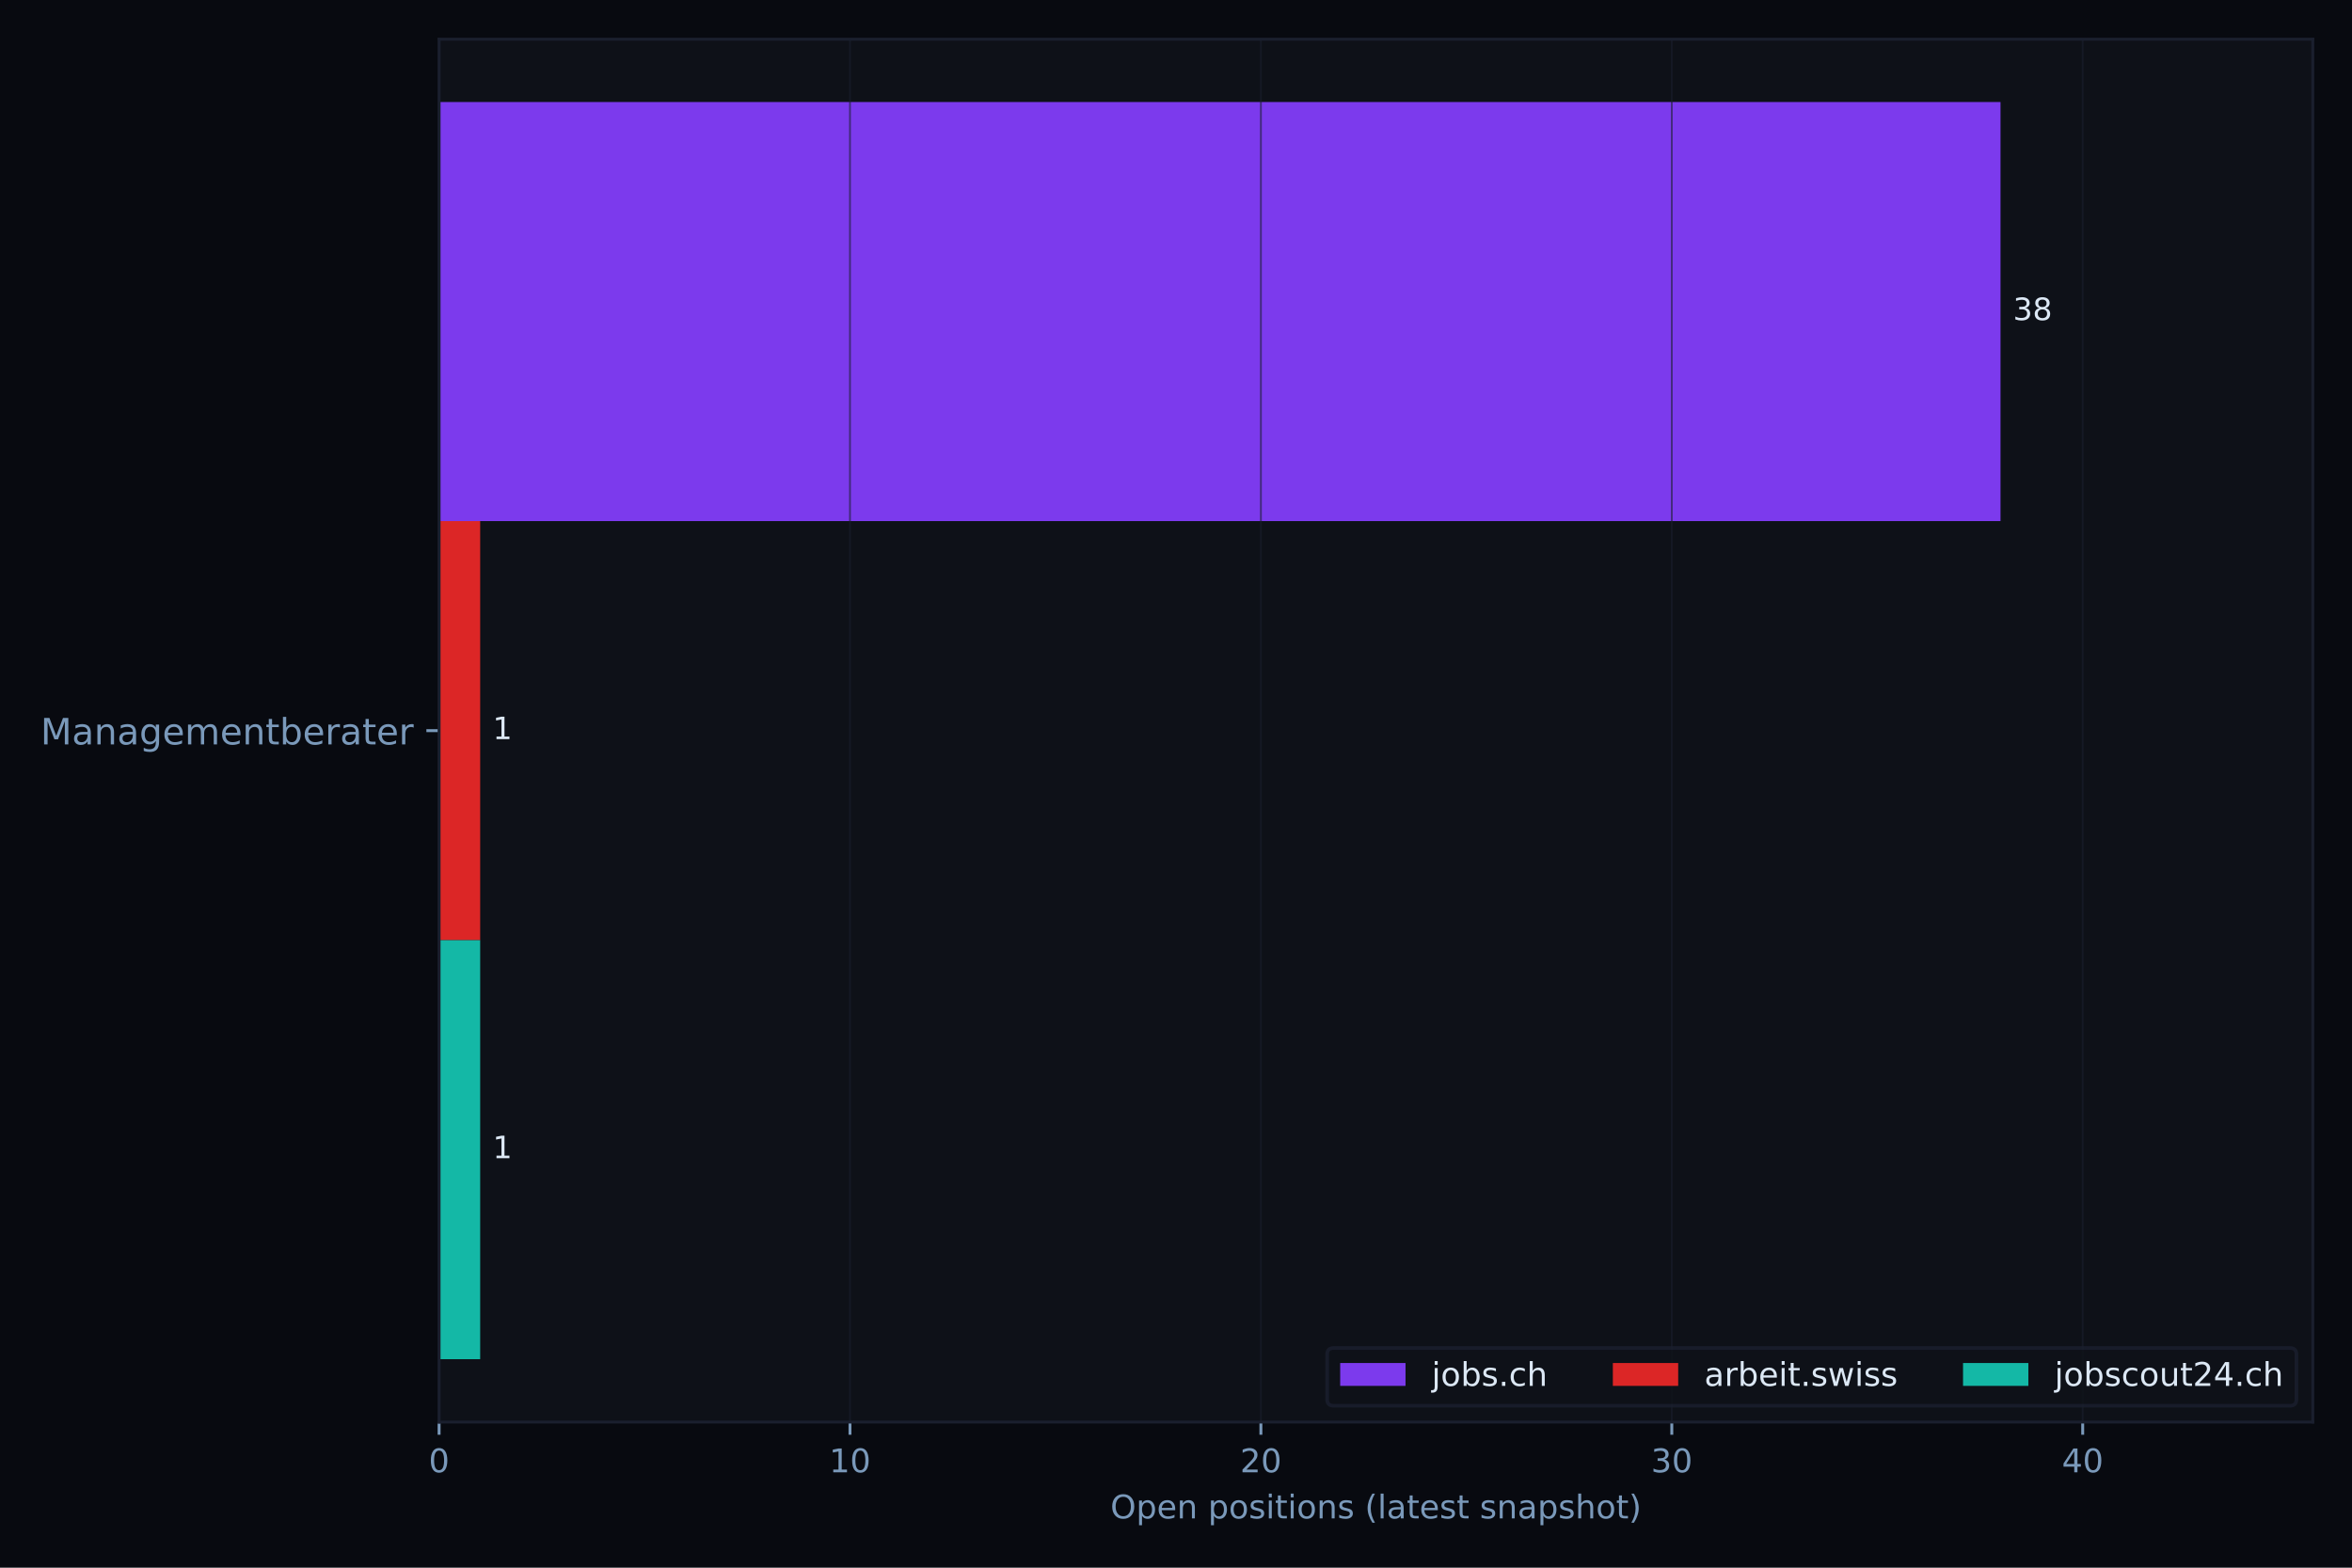
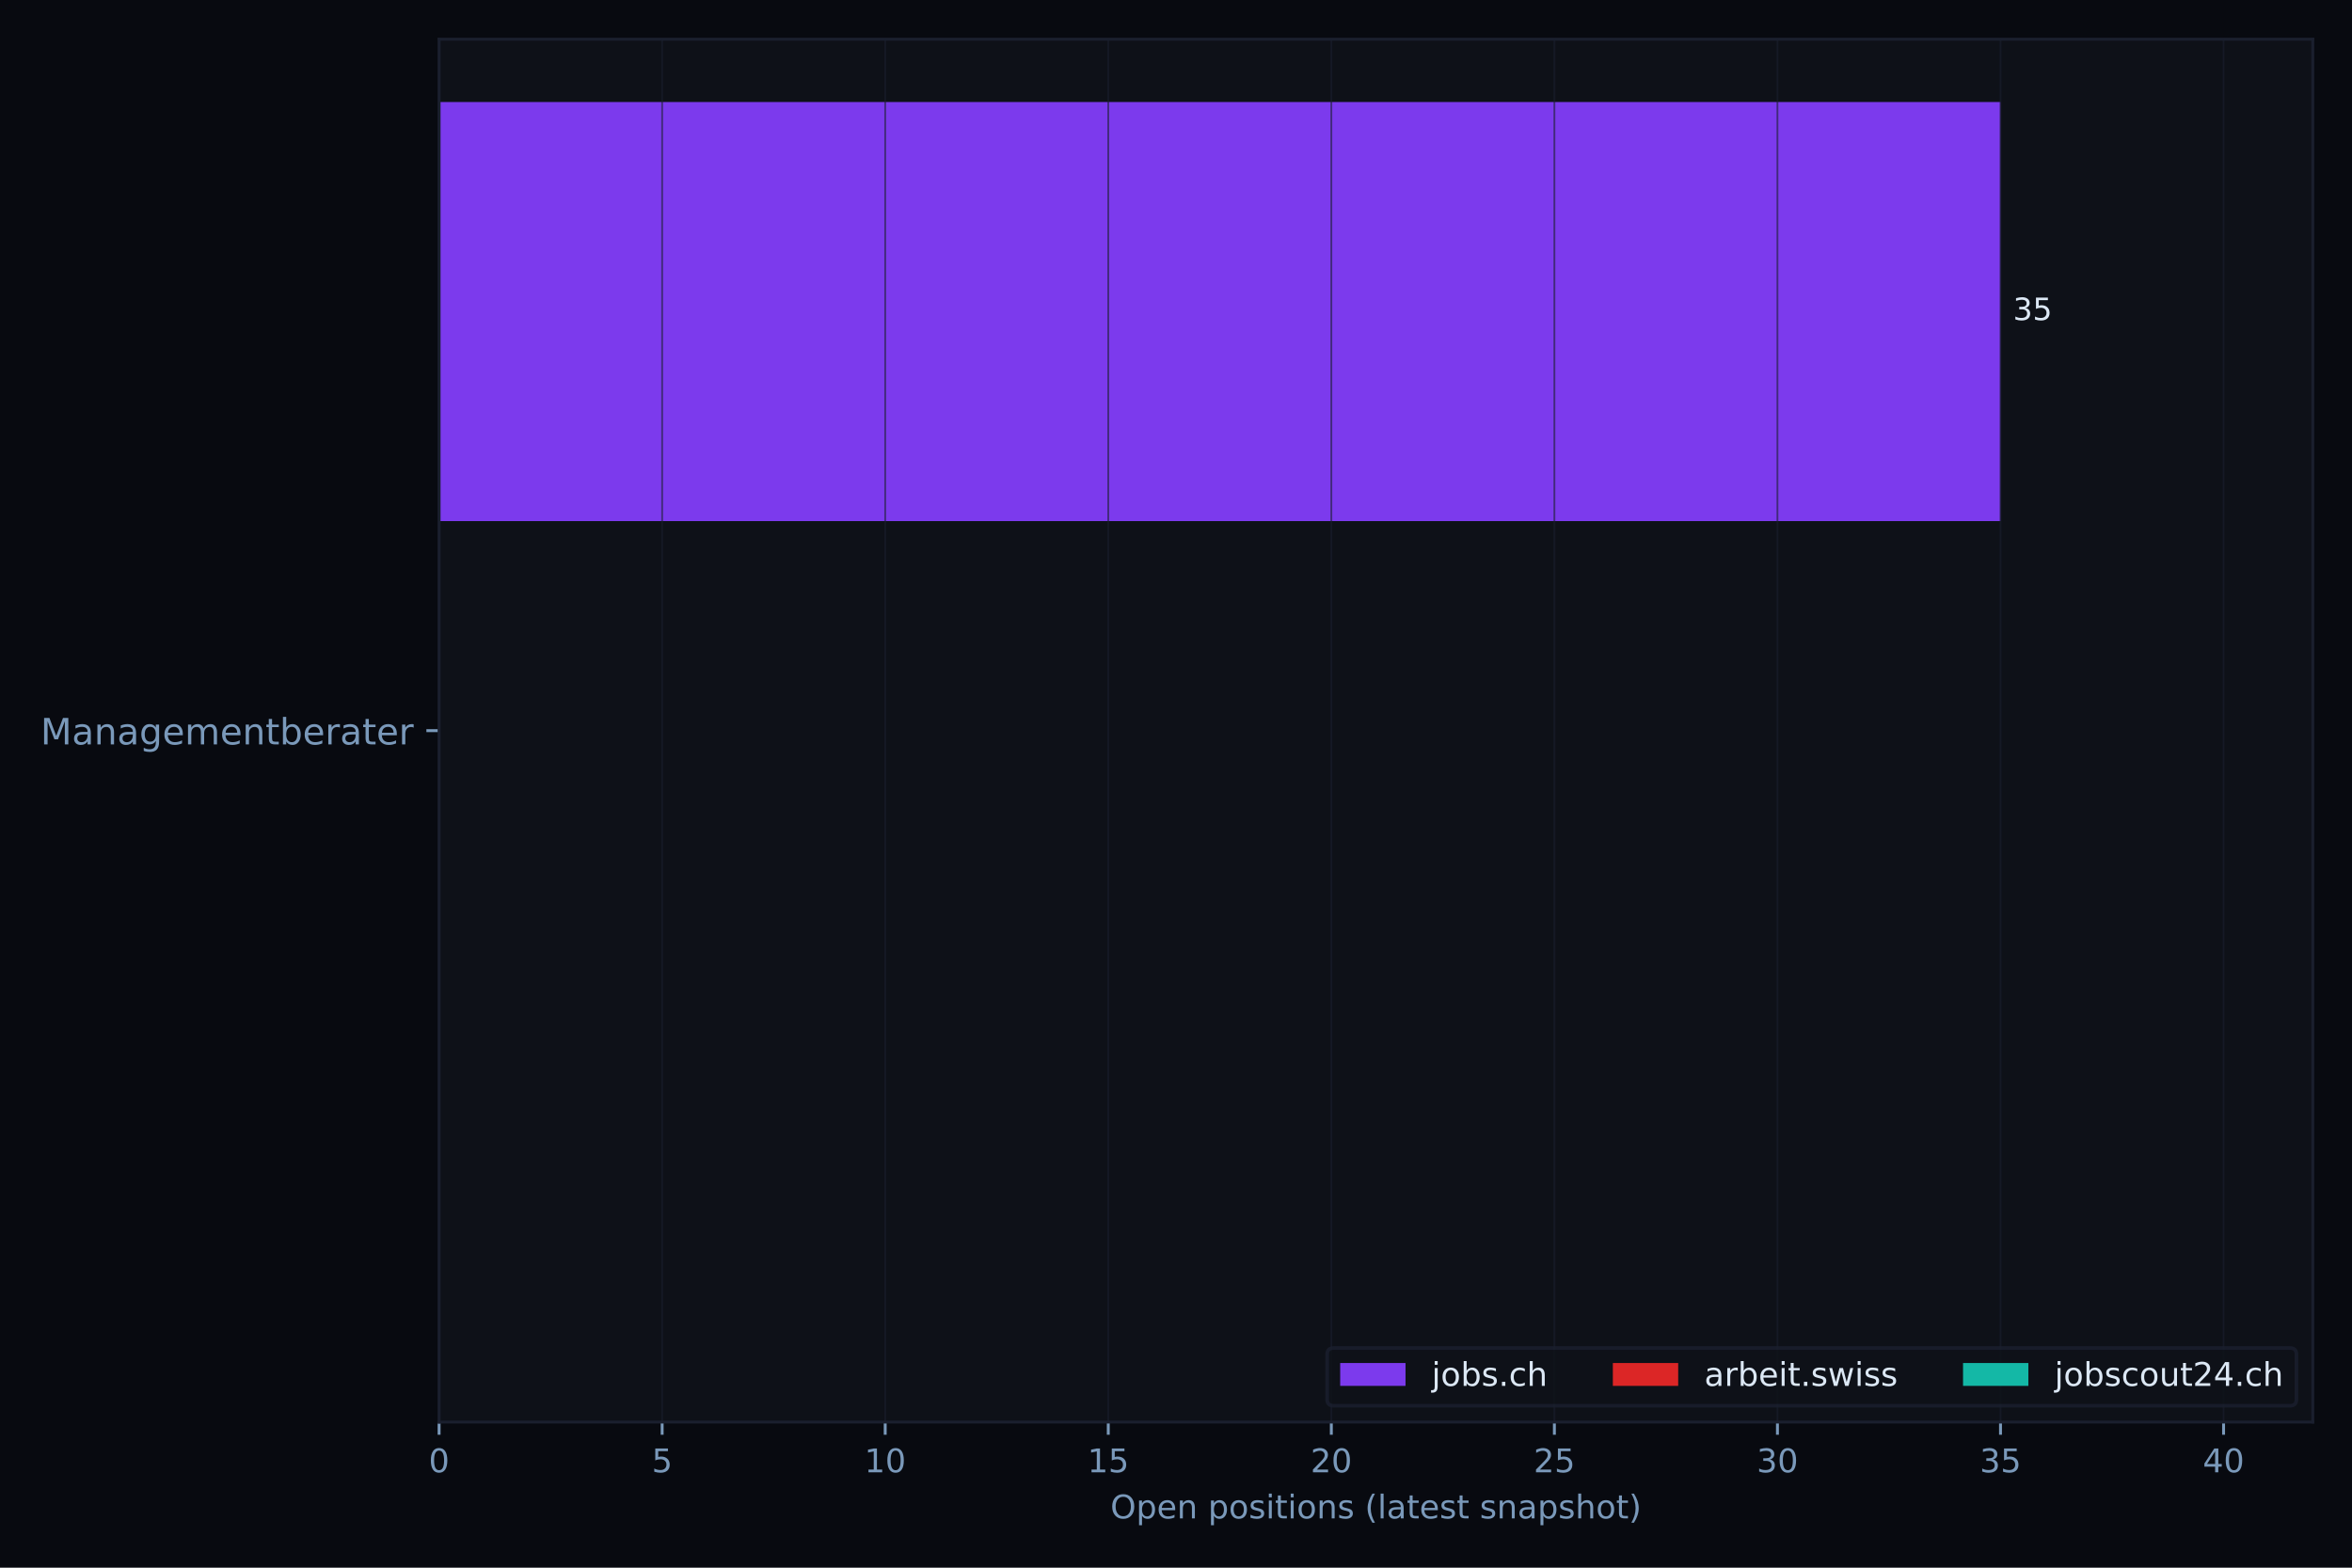
<svg xmlns="http://www.w3.org/2000/svg" xmlns:xlink="http://www.w3.org/1999/xlink" width="648pt" height="432pt" viewBox="0 0 648 432" version="1.1">
  <defs>
    <style type="text/css">*{stroke-linejoin: round; stroke-linecap: butt}</style>
  </defs>
  <g id="figure_1">
    <g id="patch_1">
      <path d="M 0 432  L 648 432  L 648 0  L 0 0  z " style="fill: #080a10" />
    </g>
    <g id="axes_1">
      <g id="patch_2">
        <path d="M 120.973 391.873  L 637.2 391.873  L 637.2 10.8  L 120.973 10.8  z " style="fill: #0e1118" />
      </g>
      <g id="patch_3">
        <path d="M 120.973 28.121  L 551.162 28.121  L 551.162 143.598  L 120.973 143.598  z " clip-path="url(#pd82a28cc03)" style="fill: #7c3aed" />
      </g>
      <g id="patch_4">
-         <path d="M 120.973 143.598  L 132.294 143.598  L 132.294 259.075  L 120.973 259.075  z " clip-path="url(#pd82a28cc03)" style="fill: #dc2626" />
+         <path d="M 120.973 143.598  L 120.973 143.598  L 120.973 259.075  L 120.973 259.075  z " clip-path="url(#pd82a28cc03)" style="fill: #dc2626" />
      </g>
      <g id="patch_5">
-         <path d="M 120.973 259.075  L 132.294 259.075  L 132.294 374.551  L 120.973 374.551  z " clip-path="url(#pd82a28cc03)" style="fill: #14b8a6" />
+         <path d="M 120.973 259.075  L 120.973 259.075  L 120.973 374.551  L 120.973 374.551  z " clip-path="url(#pd82a28cc03)" style="fill: #14b8a6" />
      </g>
      <g id="matplotlib.axis_1">
        <g id="xtick_1">
          <g id="line2d_1">
            <path d="M 120.973 391.873  L 120.973 10.8  " clip-path="url(#pd82a28cc03)" style="fill: none; stroke: #1a1f2e; stroke-opacity: 0.6; stroke-width: 0.5; stroke-linecap: square" />
          </g>
          <g id="line2d_2">
            <defs>
              <path id="mff3be124f5" d="M 0 0  L 0 3.5  " style="stroke: #7a99ba; stroke-width: 0.8" />
            </defs>
            <g>
              <use xlink:href="#mff3be124f5" x="120.973" y="391.873" style="fill: #7a99ba; stroke: #7a99ba; stroke-width: 0.8" />
            </g>
          </g>
          <g id="text_1">
            <g style="fill: #7a99ba" transform="translate(118.1096 405.7113) scale(0.09 -0.09)">
              <defs>
                <path id="DejaVuSans-30" d="M 2034 4250  Q 1547 4250 1301 3770  Q 1056 3291 1056 2328  Q 1056 1369 1301 889  Q 1547 409 2034 409  Q 2525 409 2770 889  Q 3016 1369 3016 2328  Q 3016 3291 2770 3770  Q 2525 4250 2034 4250  z M 2034 4750  Q 2819 4750 3233 4129  Q 3647 3509 3647 2328  Q 3647 1150 3233 529  Q 2819 -91 2034 -91  Q 1250 -91 836 529  Q 422 1150 422 2328  Q 422 3509 836 4129  Q 1250 4750 2034 4750  z " transform="scale(0.015625)" />
              </defs>
              <use xlink:href="#DejaVuSans-30" />
            </g>
          </g>
        </g>
        <g id="xtick_2">
          <g id="line2d_3">
-             <path d="M 234.18 391.873  L 234.18 10.8  " clip-path="url(#pd82a28cc03)" style="fill: none; stroke: #1a1f2e; stroke-opacity: 0.6; stroke-width: 0.5; stroke-linecap: square" />
+             <path d="M 182.428 391.873  L 182.428 10.8  " clip-path="url(#pd82a28cc03)" style="fill: none; stroke: #1a1f2e; stroke-opacity: 0.6; stroke-width: 0.5; stroke-linecap: square" />
          </g>
          <g id="line2d_4">
            <g>
-               <use xlink:href="#mff3be124f5" x="234.18" y="391.873" style="fill: #7a99ba; stroke: #7a99ba; stroke-width: 0.8" />
+               <use xlink:href="#mff3be124f5" x="182.428" y="391.873" style="fill: #7a99ba; stroke: #7a99ba; stroke-width: 0.8" />
            </g>
          </g>
          <g id="text_2">
-             <g style="fill: #7a99ba" transform="translate(228.4542 405.7113) scale(0.09 -0.09)">
+             <g style="fill: #7a99ba" transform="translate(179.5652 405.7113) scale(0.09 -0.09)">
+               <defs>
+                 <path id="DejaVuSans-35" d="M 691 4666  L 3169 4666  L 3169 4134  L 1269 4134  L 1269 2991  Q 1406 3038 1543 3061  Q 1681 3084 1819 3084  Q 2600 3084 3056 2656  Q 3513 2228 3513 1497  Q 3513 744 3044 326  Q 2575 -91 1722 -91  Q 1428 -91 1123 -41  Q 819 9 494 109  L 494 744  Q 775 591 1075 516  Q 1375 441 1709 441  Q 2250 441 2565 725  Q 2881 1009 2881 1497  Q 2881 1984 2565 2268  Q 2250 2553 1709 2553  Q 1456 2553 1204 2497  Q 953 2441 691 2322  L 691 4666  z " transform="scale(0.015625)" />
+               </defs>
+               <use xlink:href="#DejaVuSans-35" />
+             </g>
+           </g>
+         </g>
+         <g id="xtick_3">
+           <g id="line2d_5">
+             <path d="M 243.884 391.873  L 243.884 10.8  " clip-path="url(#pd82a28cc03)" style="fill: none; stroke: #1a1f2e; stroke-opacity: 0.6; stroke-width: 0.5; stroke-linecap: square" />
+           </g>
+           <g id="line2d_6">
+             <g>
+               <use xlink:href="#mff3be124f5" x="243.884" y="391.873" style="fill: #7a99ba; stroke: #7a99ba; stroke-width: 0.8" />
+             </g>
+           </g>
+           <g id="text_3">
+             <g style="fill: #7a99ba" transform="translate(238.1577 405.7113) scale(0.09 -0.09)">
              <defs>
                <path id="DejaVuSans-31" d="M 794 531  L 1825 531  L 1825 4091  L 703 3866  L 703 4441  L 1819 4666  L 2450 4666  L 2450 531  L 3481 531  L 3481 0  L 794 0  L 794 531  z " transform="scale(0.015625)" />
              </defs>
              <use xlink:href="#DejaVuSans-31" />
              <use xlink:href="#DejaVuSans-30" x="63.623" />
            </g>
          </g>
        </g>
-         <g id="xtick_3">
-           <g id="line2d_5">
-             <path d="M 347.388 391.873  L 347.388 10.8  " clip-path="url(#pd82a28cc03)" style="fill: none; stroke: #1a1f2e; stroke-opacity: 0.6; stroke-width: 0.5; stroke-linecap: square" />
-           </g>
-           <g id="line2d_6">
-             <g>
-               <use xlink:href="#mff3be124f5" x="347.388" y="391.873" style="fill: #7a99ba; stroke: #7a99ba; stroke-width: 0.8" />
-             </g>
-           </g>
-           <g id="text_3">
-             <g style="fill: #7a99ba" transform="translate(341.6619 405.7113) scale(0.09 -0.09)">
+         <g id="xtick_4">
+           <g id="line2d_7">
+             <path d="M 305.34 391.873  L 305.34 10.8  " clip-path="url(#pd82a28cc03)" style="fill: none; stroke: #1a1f2e; stroke-opacity: 0.6; stroke-width: 0.5; stroke-linecap: square" />
+           </g>
+           <g id="line2d_8">
+             <g>
+               <use xlink:href="#mff3be124f5" x="305.34" y="391.873" style="fill: #7a99ba; stroke: #7a99ba; stroke-width: 0.8" />
+             </g>
+           </g>
+           <g id="text_4">
+             <g style="fill: #7a99ba" transform="translate(299.6134 405.7113) scale(0.09 -0.09)">
+               <use xlink:href="#DejaVuSans-31" />
+               <use xlink:href="#DejaVuSans-35" x="63.623" />
+             </g>
+           </g>
+         </g>
+         <g id="xtick_5">
+           <g id="line2d_9">
+             <path d="M 366.795 391.873  L 366.795 10.8  " clip-path="url(#pd82a28cc03)" style="fill: none; stroke: #1a1f2e; stroke-opacity: 0.6; stroke-width: 0.5; stroke-linecap: square" />
+           </g>
+           <g id="line2d_10">
+             <g>
+               <use xlink:href="#mff3be124f5" x="366.795" y="391.873" style="fill: #7a99ba; stroke: #7a99ba; stroke-width: 0.8" />
+             </g>
+           </g>
+           <g id="text_5">
+             <g style="fill: #7a99ba" transform="translate(361.069 405.7113) scale(0.09 -0.09)">
              <defs>
                <path id="DejaVuSans-32" d="M 1228 531  L 3431 531  L 3431 0  L 469 0  L 469 531  Q 828 903 1448 1529  Q 2069 2156 2228 2338  Q 2531 2678 2651 2914  Q 2772 3150 2772 3378  Q 2772 3750 2511 3984  Q 2250 4219 1831 4219  Q 1534 4219 1204 4116  Q 875 4013 500 3803  L 500 4441  Q 881 4594 1212 4672  Q 1544 4750 1819 4750  Q 2544 4750 2975 4387  Q 3406 4025 3406 3419  Q 3406 3131 3298 2873  Q 3191 2616 2906 2266  Q 2828 2175 2409 1742  Q 1991 1309 1228 531  z " transform="scale(0.015625)" />
              </defs>
              <use xlink:href="#DejaVuSans-32" />
              <use xlink:href="#DejaVuSans-30" x="63.623" />
            </g>
          </g>
        </g>
-         <g id="xtick_4">
-           <g id="line2d_7">
-             <path d="M 460.596 391.873  L 460.596 10.8  " clip-path="url(#pd82a28cc03)" style="fill: none; stroke: #1a1f2e; stroke-opacity: 0.6; stroke-width: 0.5; stroke-linecap: square" />
-           </g>
-           <g id="line2d_8">
-             <g>
-               <use xlink:href="#mff3be124f5" x="460.596" y="391.873" style="fill: #7a99ba; stroke: #7a99ba; stroke-width: 0.8" />
-             </g>
-           </g>
-           <g id="text_4">
-             <g style="fill: #7a99ba" transform="translate(454.8697 405.7113) scale(0.09 -0.09)">
+         <g id="xtick_6">
+           <g id="line2d_11">
+             <path d="M 428.251 391.873  L 428.251 10.8  " clip-path="url(#pd82a28cc03)" style="fill: none; stroke: #1a1f2e; stroke-opacity: 0.6; stroke-width: 0.5; stroke-linecap: square" />
+           </g>
+           <g id="line2d_12">
+             <g>
+               <use xlink:href="#mff3be124f5" x="428.251" y="391.873" style="fill: #7a99ba; stroke: #7a99ba; stroke-width: 0.8" />
+             </g>
+           </g>
+           <g id="text_6">
+             <g style="fill: #7a99ba" transform="translate(422.5246 405.7113) scale(0.09 -0.09)">
+               <use xlink:href="#DejaVuSans-32" />
+               <use xlink:href="#DejaVuSans-35" x="63.623" />
+             </g>
+           </g>
+         </g>
+         <g id="xtick_7">
+           <g id="line2d_13">
+             <path d="M 489.706 391.873  L 489.706 10.8  " clip-path="url(#pd82a28cc03)" style="fill: none; stroke: #1a1f2e; stroke-opacity: 0.6; stroke-width: 0.5; stroke-linecap: square" />
+           </g>
+           <g id="line2d_14">
+             <g>
+               <use xlink:href="#mff3be124f5" x="489.706" y="391.873" style="fill: #7a99ba; stroke: #7a99ba; stroke-width: 0.8" />
+             </g>
+           </g>
+           <g id="text_7">
+             <g style="fill: #7a99ba" transform="translate(483.9802 405.7113) scale(0.09 -0.09)">
              <defs>
                <path id="DejaVuSans-33" d="M 2597 2516  Q 3050 2419 3304 2112  Q 3559 1806 3559 1356  Q 3559 666 3084 287  Q 2609 -91 1734 -91  Q 1441 -91 1130 -33  Q 819 25 488 141  L 488 750  Q 750 597 1062 519  Q 1375 441 1716 441  Q 2309 441 2620 675  Q 2931 909 2931 1356  Q 2931 1769 2642 2001  Q 2353 2234 1838 2234  L 1294 2234  L 1294 2753  L 1863 2753  Q 2328 2753 2575 2939  Q 2822 3125 2822 3475  Q 2822 3834 2567 4026  Q 2313 4219 1838 4219  Q 1578 4219 1281 4162  Q 984 4106 628 3988  L 628 4550  Q 988 4650 1302 4700  Q 1616 4750 1894 4750  Q 2613 4750 3031 4423  Q 3450 4097 3450 3541  Q 3450 3153 3228 2886  Q 3006 2619 2597 2516  z " transform="scale(0.015625)" />
              </defs>
              <use xlink:href="#DejaVuSans-33" />
              <use xlink:href="#DejaVuSans-30" x="63.623" />
            </g>
          </g>
        </g>
-         <g id="xtick_5">
-           <g id="line2d_9">
-             <path d="M 573.804 391.873  L 573.804 10.8  " clip-path="url(#pd82a28cc03)" style="fill: none; stroke: #1a1f2e; stroke-opacity: 0.6; stroke-width: 0.5; stroke-linecap: square" />
-           </g>
-           <g id="line2d_10">
-             <g>
-               <use xlink:href="#mff3be124f5" x="573.804" y="391.873" style="fill: #7a99ba; stroke: #7a99ba; stroke-width: 0.8" />
-             </g>
-           </g>
-           <g id="text_5">
-             <g style="fill: #7a99ba" transform="translate(568.0774 405.7113) scale(0.09 -0.09)">
+         <g id="xtick_8">
+           <g id="line2d_15">
+             <path d="M 551.162 391.873  L 551.162 10.8  " clip-path="url(#pd82a28cc03)" style="fill: none; stroke: #1a1f2e; stroke-opacity: 0.6; stroke-width: 0.5; stroke-linecap: square" />
+           </g>
+           <g id="line2d_16">
+             <g>
+               <use xlink:href="#mff3be124f5" x="551.162" y="391.873" style="fill: #7a99ba; stroke: #7a99ba; stroke-width: 0.8" />
+             </g>
+           </g>
+           <g id="text_8">
+             <g style="fill: #7a99ba" transform="translate(545.4359 405.7113) scale(0.09 -0.09)">
+               <use xlink:href="#DejaVuSans-33" />
+               <use xlink:href="#DejaVuSans-35" x="63.623" />
+             </g>
+           </g>
+         </g>
+         <g id="xtick_9">
+           <g id="line2d_17">
+             <path d="M 612.618 391.873  L 612.618 10.8  " clip-path="url(#pd82a28cc03)" style="fill: none; stroke: #1a1f2e; stroke-opacity: 0.6; stroke-width: 0.5; stroke-linecap: square" />
+           </g>
+           <g id="line2d_18">
+             <g>
+               <use xlink:href="#mff3be124f5" x="612.618" y="391.873" style="fill: #7a99ba; stroke: #7a99ba; stroke-width: 0.8" />
+             </g>
+           </g>
+           <g id="text_9">
+             <g style="fill: #7a99ba" transform="translate(606.8915 405.7113) scale(0.09 -0.09)">
              <defs>
                <path id="DejaVuSans-34" d="M 2419 4116  L 825 1625  L 2419 1625  L 2419 4116  z M 2253 4666  L 3047 4666  L 3047 1625  L 3713 1625  L 3713 1100  L 3047 1100  L 3047 0  L 2419 0  L 2419 1100  L 313 1100  L 313 1709  L 2253 4666  z " transform="scale(0.015625)" />
              </defs>
              <use xlink:href="#DejaVuSans-34" />
              <use xlink:href="#DejaVuSans-30" x="63.623" />
            </g>
          </g>
        </g>
-         <g id="text_6">
+         <g id="text_10">
          <g style="fill: #7a99ba" transform="translate(305.9227 418.4216) scale(0.09 -0.09)">
            <defs>
              <path id="DejaVuSans-4f" d="M 2522 4238  Q 1834 4238 1429 3725  Q 1025 3213 1025 2328  Q 1025 1447 1429 934  Q 1834 422 2522 422  Q 3209 422 3611 934  Q 4013 1447 4013 2328  Q 4013 3213 3611 3725  Q 3209 4238 2522 4238  z M 2522 4750  Q 3503 4750 4090 4092  Q 4678 3434 4678 2328  Q 4678 1225 4090 567  Q 3503 -91 2522 -91  Q 1538 -91 948 565  Q 359 1222 359 2328  Q 359 3434 948 4092  Q 1538 4750 2522 4750  z " transform="scale(0.015625)" />
              <path id="DejaVuSans-70" d="M 1159 525  L 1159 -1331  L 581 -1331  L 581 3500  L 1159 3500  L 1159 2969  Q 1341 3281 1617 3432  Q 1894 3584 2278 3584  Q 2916 3584 3314 3078  Q 3713 2572 3713 1747  Q 3713 922 3314 415  Q 2916 -91 2278 -91  Q 1894 -91 1617 61  Q 1341 213 1159 525  z M 3116 1747  Q 3116 2381 2855 2742  Q 2594 3103 2138 3103  Q 1681 3103 1420 2742  Q 1159 2381 1159 1747  Q 1159 1113 1420 752  Q 1681 391 2138 391  Q 2594 391 2855 752  Q 3116 1113 3116 1747  z " transform="scale(0.015625)" />
              <path id="DejaVuSans-65" d="M 3597 1894  L 3597 1613  L 953 1613  Q 991 1019 1311 708  Q 1631 397 2203 397  Q 2534 397 2845 478  Q 3156 559 3463 722  L 3463 178  Q 3153 47 2828 -22  Q 2503 -91 2169 -91  Q 1331 -91 842 396  Q 353 884 353 1716  Q 353 2575 817 3079  Q 1281 3584 2069 3584  Q 2775 3584 3186 3129  Q 3597 2675 3597 1894  z M 3022 2063  Q 3016 2534 2758 2815  Q 2500 3097 2075 3097  Q 1594 3097 1305 2825  Q 1016 2553 972 2059  L 3022 2063  z " transform="scale(0.015625)" />
              <path id="DejaVuSans-6e" d="M 3513 2113  L 3513 0  L 2938 0  L 2938 2094  Q 2938 2591 2744 2837  Q 2550 3084 2163 3084  Q 1697 3084 1428 2787  Q 1159 2491 1159 1978  L 1159 0  L 581 0  L 581 3500  L 1159 3500  L 1159 2956  Q 1366 3272 1645 3428  Q 1925 3584 2291 3584  Q 2894 3584 3203 3211  Q 3513 2838 3513 2113  z " transform="scale(0.015625)" />
              <path id="DejaVuSans-20" transform="scale(0.015625)" />
              <path id="DejaVuSans-6f" d="M 1959 3097  Q 1497 3097 1228 2736  Q 959 2375 959 1747  Q 959 1119 1226 758  Q 1494 397 1959 397  Q 2419 397 2687 759  Q 2956 1122 2956 1747  Q 2956 2369 2687 2733  Q 2419 3097 1959 3097  z M 1959 3584  Q 2709 3584 3137 3096  Q 3566 2609 3566 1747  Q 3566 888 3137 398  Q 2709 -91 1959 -91  Q 1206 -91 779 398  Q 353 888 353 1747  Q 353 2609 779 3096  Q 1206 3584 1959 3584  z " transform="scale(0.015625)" />
              <path id="DejaVuSans-73" d="M 2834 3397  L 2834 2853  Q 2591 2978 2328 3040  Q 2066 3103 1784 3103  Q 1356 3103 1142 2972  Q 928 2841 928 2578  Q 928 2378 1081 2264  Q 1234 2150 1697 2047  L 1894 2003  Q 2506 1872 2764 1633  Q 3022 1394 3022 966  Q 3022 478 2636 193  Q 2250 -91 1575 -91  Q 1294 -91 989 -36  Q 684 19 347 128  L 347 722  Q 666 556 975 473  Q 1284 391 1588 391  Q 1994 391 2212 530  Q 2431 669 2431 922  Q 2431 1156 2273 1281  Q 2116 1406 1581 1522  L 1381 1569  Q 847 1681 609 1914  Q 372 2147 372 2553  Q 372 3047 722 3315  Q 1072 3584 1716 3584  Q 2034 3584 2315 3537  Q 2597 3491 2834 3397  z " transform="scale(0.015625)" />
              <path id="DejaVuSans-69" d="M 603 3500  L 1178 3500  L 1178 0  L 603 0  L 603 3500  z M 603 4863  L 1178 4863  L 1178 4134  L 603 4134  L 603 4863  z " transform="scale(0.015625)" />
              <path id="DejaVuSans-74" d="M 1172 4494  L 1172 3500  L 2356 3500  L 2356 3053  L 1172 3053  L 1172 1153  Q 1172 725 1289 603  Q 1406 481 1766 481  L 2356 481  L 2356 0  L 1766 0  Q 1100 0 847 248  Q 594 497 594 1153  L 594 3053  L 172 3053  L 172 3500  L 594 3500  L 594 4494  L 1172 4494  z " transform="scale(0.015625)" />
              <path id="DejaVuSans-28" d="M 1984 4856  Q 1566 4138 1362 3434  Q 1159 2731 1159 2009  Q 1159 1288 1364 580  Q 1569 -128 1984 -844  L 1484 -844  Q 1016 -109 783 600  Q 550 1309 550 2009  Q 550 2706 781 3412  Q 1013 4119 1484 4856  L 1984 4856  z " transform="scale(0.015625)" />
              <path id="DejaVuSans-6c" d="M 603 4863  L 1178 4863  L 1178 0  L 603 0  L 603 4863  z " transform="scale(0.015625)" />
              <path id="DejaVuSans-61" d="M 2194 1759  Q 1497 1759 1228 1600  Q 959 1441 959 1056  Q 959 750 1161 570  Q 1363 391 1709 391  Q 2188 391 2477 730  Q 2766 1069 2766 1631  L 2766 1759  L 2194 1759  z M 3341 1997  L 3341 0  L 2766 0  L 2766 531  Q 2569 213 2275 61  Q 1981 -91 1556 -91  Q 1019 -91 701 211  Q 384 513 384 1019  Q 384 1609 779 1909  Q 1175 2209 1959 2209  L 2766 2209  L 2766 2266  Q 2766 2663 2505 2880  Q 2244 3097 1772 3097  Q 1472 3097 1187 3025  Q 903 2953 641 2809  L 641 3341  Q 956 3463 1253 3523  Q 1550 3584 1831 3584  Q 2591 3584 2966 3190  Q 3341 2797 3341 1997  z " transform="scale(0.015625)" />
              <path id="DejaVuSans-68" d="M 3513 2113  L 3513 0  L 2938 0  L 2938 2094  Q 2938 2591 2744 2837  Q 2550 3084 2163 3084  Q 1697 3084 1428 2787  Q 1159 2491 1159 1978  L 1159 0  L 581 0  L 581 4863  L 1159 4863  L 1159 2956  Q 1366 3272 1645 3428  Q 1925 3584 2291 3584  Q 2894 3584 3203 3211  Q 3513 2838 3513 2113  z " transform="scale(0.015625)" />
              <path id="DejaVuSans-29" d="M 513 4856  L 1013 4856  Q 1481 4119 1714 3412  Q 1947 2706 1947 2009  Q 1947 1309 1714 600  Q 1481 -109 1013 -844  L 513 -844  Q 928 -128 1133 580  Q 1338 1288 1338 2009  Q 1338 2731 1133 3434  Q 928 4138 513 4856  z " transform="scale(0.015625)" />
            </defs>
            <use xlink:href="#DejaVuSans-4f" />
            <use xlink:href="#DejaVuSans-70" x="78.711" />
            <use xlink:href="#DejaVuSans-65" x="142.188" />
            <use xlink:href="#DejaVuSans-6e" x="203.711" />
            <use xlink:href="#DejaVuSans-20" x="267.09" />
            <use xlink:href="#DejaVuSans-70" x="298.877" />
            <use xlink:href="#DejaVuSans-6f" x="362.354" />
            <use xlink:href="#DejaVuSans-73" x="423.535" />
            <use xlink:href="#DejaVuSans-69" x="475.635" />
            <use xlink:href="#DejaVuSans-74" x="503.418" />
            <use xlink:href="#DejaVuSans-69" x="542.627" />
            <use xlink:href="#DejaVuSans-6f" x="570.41" />
            <use xlink:href="#DejaVuSans-6e" x="631.592" />
            <use xlink:href="#DejaVuSans-73" x="694.971" />
            <use xlink:href="#DejaVuSans-20" x="747.07" />
            <use xlink:href="#DejaVuSans-28" x="778.857" />
            <use xlink:href="#DejaVuSans-6c" x="817.871" />
            <use xlink:href="#DejaVuSans-61" x="845.654" />
            <use xlink:href="#DejaVuSans-74" x="906.934" />
            <use xlink:href="#DejaVuSans-65" x="946.143" />
            <use xlink:href="#DejaVuSans-73" x="1007.666" />
            <use xlink:href="#DejaVuSans-74" x="1059.766" />
            <use xlink:href="#DejaVuSans-20" x="1098.975" />
            <use xlink:href="#DejaVuSans-73" x="1130.762" />
            <use xlink:href="#DejaVuSans-6e" x="1182.861" />
            <use xlink:href="#DejaVuSans-61" x="1246.24" />
            <use xlink:href="#DejaVuSans-70" x="1307.52" />
            <use xlink:href="#DejaVuSans-73" x="1370.996" />
            <use xlink:href="#DejaVuSans-68" x="1423.096" />
            <use xlink:href="#DejaVuSans-6f" x="1486.475" />
            <use xlink:href="#DejaVuSans-74" x="1547.656" />
            <use xlink:href="#DejaVuSans-29" x="1586.865" />
          </g>
        </g>
      </g>
      <g id="matplotlib.axis_2">
        <g id="ytick_1">
-           <g id="line2d_11">
+           <g id="line2d_19">
            <defs>
              <path id="mdf66c61492" d="M 0 0  L -3.5 0  " style="stroke: #7a99ba; stroke-width: 0.8" />
            </defs>
            <g>
              <use xlink:href="#mdf66c61492" x="120.973" y="201.336" style="fill: #7a99ba; stroke: #7a99ba; stroke-width: 0.8" />
            </g>
          </g>
-           <g id="text_7">
+           <g id="text_11">
            <g style="fill: #7a99ba" transform="translate(11.17273 205.1356) scale(0.1 -0.1)">
              <defs>
                <path id="DejaVuSans-4d" d="M 628 4666  L 1569 4666  L 2759 1491  L 3956 4666  L 4897 4666  L 4897 0  L 4281 0  L 4281 4097  L 3078 897  L 2444 897  L 1241 4097  L 1241 0  L 628 0  L 628 4666  z " transform="scale(0.015625)" />
                <path id="DejaVuSans-67" d="M 2906 1791  Q 2906 2416 2648 2759  Q 2391 3103 1925 3103  Q 1463 3103 1205 2759  Q 947 2416 947 1791  Q 947 1169 1205 825  Q 1463 481 1925 481  Q 2391 481 2648 825  Q 2906 1169 2906 1791  z M 3481 434  Q 3481 -459 3084 -895  Q 2688 -1331 1869 -1331  Q 1566 -1331 1297 -1286  Q 1028 -1241 775 -1147  L 775 -588  Q 1028 -725 1275 -790  Q 1522 -856 1778 -856  Q 2344 -856 2625 -561  Q 2906 -266 2906 331  L 2906 616  Q 2728 306 2450 153  Q 2172 0 1784 0  Q 1141 0 747 490  Q 353 981 353 1791  Q 353 2603 747 3093  Q 1141 3584 1784 3584  Q 2172 3584 2450 3431  Q 2728 3278 2906 2969  L 2906 3500  L 3481 3500  L 3481 434  z " transform="scale(0.015625)" />
                <path id="DejaVuSans-6d" d="M 3328 2828  Q 3544 3216 3844 3400  Q 4144 3584 4550 3584  Q 5097 3584 5394 3201  Q 5691 2819 5691 2113  L 5691 0  L 5113 0  L 5113 2094  Q 5113 2597 4934 2840  Q 4756 3084 4391 3084  Q 3944 3084 3684 2787  Q 3425 2491 3425 1978  L 3425 0  L 2847 0  L 2847 2094  Q 2847 2600 2669 2842  Q 2491 3084 2119 3084  Q 1678 3084 1418 2786  Q 1159 2488 1159 1978  L 1159 0  L 581 0  L 581 3500  L 1159 3500  L 1159 2956  Q 1356 3278 1631 3431  Q 1906 3584 2284 3584  Q 2666 3584 2933 3390  Q 3200 3197 3328 2828  z " transform="scale(0.015625)" />
                <path id="DejaVuSans-62" d="M 3116 1747  Q 3116 2381 2855 2742  Q 2594 3103 2138 3103  Q 1681 3103 1420 2742  Q 1159 2381 1159 1747  Q 1159 1113 1420 752  Q 1681 391 2138 391  Q 2594 391 2855 752  Q 3116 1113 3116 1747  z M 1159 2969  Q 1341 3281 1617 3432  Q 1894 3584 2278 3584  Q 2916 3584 3314 3078  Q 3713 2572 3713 1747  Q 3713 922 3314 415  Q 2916 -91 2278 -91  Q 1894 -91 1617 61  Q 1341 213 1159 525  L 1159 0  L 581 0  L 581 4863  L 1159 4863  L 1159 2969  z " transform="scale(0.015625)" />
                <path id="DejaVuSans-72" d="M 2631 2963  Q 2534 3019 2420 3045  Q 2306 3072 2169 3072  Q 1681 3072 1420 2755  Q 1159 2438 1159 1844  L 1159 0  L 581 0  L 581 3500  L 1159 3500  L 1159 2956  Q 1341 3275 1631 3429  Q 1922 3584 2338 3584  Q 2397 3584 2469 3576  Q 2541 3569 2628 3553  L 2631 2963  z " transform="scale(0.015625)" />
              </defs>
              <use xlink:href="#DejaVuSans-4d" />
              <use xlink:href="#DejaVuSans-61" x="86.279" />
              <use xlink:href="#DejaVuSans-6e" x="147.559" />
              <use xlink:href="#DejaVuSans-61" x="210.938" />
              <use xlink:href="#DejaVuSans-67" x="272.217" />
              <use xlink:href="#DejaVuSans-65" x="335.693" />
              <use xlink:href="#DejaVuSans-6d" x="397.217" />
              <use xlink:href="#DejaVuSans-65" x="494.629" />
              <use xlink:href="#DejaVuSans-6e" x="556.152" />
              <use xlink:href="#DejaVuSans-74" x="619.531" />
              <use xlink:href="#DejaVuSans-62" x="658.74" />
              <use xlink:href="#DejaVuSans-65" x="722.217" />
              <use xlink:href="#DejaVuSans-72" x="783.74" />
              <use xlink:href="#DejaVuSans-61" x="824.854" />
              <use xlink:href="#DejaVuSans-74" x="886.133" />
              <use xlink:href="#DejaVuSans-65" x="925.342" />
              <use xlink:href="#DejaVuSans-72" x="986.865" />
            </g>
          </g>
        </g>
      </g>
      <g id="patch_6">
        <path d="M 120.973 391.873  L 120.973 10.8  " style="fill: none; stroke: #1a1f2e; stroke-width: 0.8; stroke-linejoin: miter; stroke-linecap: square" />
      </g>
      <g id="patch_7">
        <path d="M 637.2 391.873  L 637.2 10.8  " style="fill: none; stroke: #1a1f2e; stroke-width: 0.8; stroke-linejoin: miter; stroke-linecap: square" />
      </g>
      <g id="patch_8">
        <path d="M 120.973 391.873  L 637.2 391.873  " style="fill: none; stroke: #1a1f2e; stroke-width: 0.8; stroke-linejoin: miter; stroke-linecap: square" />
      </g>
      <g id="patch_9">
        <path d="M 120.973 10.8  L 637.2 10.8  " style="fill: none; stroke: #1a1f2e; stroke-width: 0.8; stroke-linejoin: miter; stroke-linecap: square" />
      </g>
-       <g id="text_8">
+       <g id="text_12">
        <g style="fill: #dce8f5" transform="translate(554.6036 88.20525) scale(0.085 -0.085)">
-           <defs>
-             <path id="DejaVuSans-38" d="M 2034 2216  Q 1584 2216 1326 1975  Q 1069 1734 1069 1313  Q 1069 891 1326 650  Q 1584 409 2034 409  Q 2484 409 2743 651  Q 3003 894 3003 1313  Q 3003 1734 2745 1975  Q 2488 2216 2034 2216  z M 1403 2484  Q 997 2584 770 2862  Q 544 3141 544 3541  Q 544 4100 942 4425  Q 1341 4750 2034 4750  Q 2731 4750 3128 4425  Q 3525 4100 3525 3541  Q 3525 3141 3298 2862  Q 3072 2584 2669 2484  Q 3125 2378 3379 2068  Q 3634 1759 3634 1313  Q 3634 634 3220 271  Q 2806 -91 2034 -91  Q 1263 -91 848 271  Q 434 634 434 1313  Q 434 1759 690 2068  Q 947 2378 1403 2484  z M 1172 3481  Q 1172 3119 1398 2916  Q 1625 2713 2034 2713  Q 2441 2713 2670 2916  Q 2900 3119 2900 3481  Q 2900 3844 2670 4047  Q 2441 4250 2034 4250  Q 1625 4250 1398 4047  Q 1172 3844 1172 3481  z " transform="scale(0.015625)" />
-           </defs>
          <use xlink:href="#DejaVuSans-33" />
-           <use xlink:href="#DejaVuSans-38" x="63.623" />
-         </g>
-       </g>
-       <g id="text_9">
-         <g style="fill: #dce8f5" transform="translate(135.735 203.6818) scale(0.085 -0.085)">
-           <use xlink:href="#DejaVuSans-31" />
-         </g>
-       </g>
-       <g id="text_10">
-         <g style="fill: #dce8f5" transform="translate(135.735 319.1584) scale(0.085 -0.085)">
-           <use xlink:href="#DejaVuSans-31" />
+           <use xlink:href="#DejaVuSans-35" x="63.623" />
        </g>
      </g>
      <g id="legend_1">
        <g id="patch_10">
          <path d="M 367.435 387.373  L 630.9 387.373  Q 632.7 387.373 632.7 385.573  L 632.7 373.262  Q 632.7 371.462 630.9 371.462  L 367.435 371.462  Q 365.635 371.462 365.635 373.262  L 365.635 385.573  Q 365.635 387.373 367.435 387.373  z " style="fill: #0e1118; opacity: 0.8; stroke: #1a1f2e; stroke-linejoin: miter" />
        </g>
        <g id="patch_11">
          <path d="M 369.235 381.901  L 387.235 381.901  L 387.235 375.601  L 369.235 375.601  z " style="fill: #7c3aed" />
        </g>
-         <g id="text_11">
+         <g id="text_13">
          <g style="fill: #dce8f5" transform="translate(394.4348 381.901) scale(0.09 -0.09)">
            <defs>
              <path id="DejaVuSans-6a" d="M 603 3500  L 1178 3500  L 1178 -63  Q 1178 -731 923 -1031  Q 669 -1331 103 -1331  L -116 -1331  L -116 -844  L 38 -844  Q 366 -844 484 -692  Q 603 -541 603 -63  L 603 3500  z M 603 4863  L 1178 4863  L 1178 4134  L 603 4134  L 603 4863  z " transform="scale(0.015625)" />
              <path id="DejaVuSans-2e" d="M 684 794  L 1344 794  L 1344 0  L 684 0  L 684 794  z " transform="scale(0.015625)" />
              <path id="DejaVuSans-63" d="M 3122 3366  L 3122 2828  Q 2878 2963 2633 3030  Q 2388 3097 2138 3097  Q 1578 3097 1268 2742  Q 959 2388 959 1747  Q 959 1106 1268 751  Q 1578 397 2138 397  Q 2388 397 2633 464  Q 2878 531 3122 666  L 3122 134  Q 2881 22 2623 -34  Q 2366 -91 2075 -91  Q 1284 -91 818 406  Q 353 903 353 1747  Q 353 2603 823 3093  Q 1294 3584 2113 3584  Q 2378 3584 2631 3529  Q 2884 3475 3122 3366  z " transform="scale(0.015625)" />
            </defs>
            <use xlink:href="#DejaVuSans-6a" />
            <use xlink:href="#DejaVuSans-6f" x="27.783" />
            <use xlink:href="#DejaVuSans-62" x="88.965" />
            <use xlink:href="#DejaVuSans-73" x="152.441" />
            <use xlink:href="#DejaVuSans-2e" x="204.541" />
            <use xlink:href="#DejaVuSans-63" x="236.328" />
            <use xlink:href="#DejaVuSans-68" x="291.309" />
          </g>
        </g>
        <g id="patch_12">
          <path d="M 444.357 381.901  L 462.357 381.901  L 462.357 375.601  L 444.357 375.601  z " style="fill: #dc2626" />
        </g>
-         <g id="text_12">
+         <g id="text_14">
          <g style="fill: #dce8f5" transform="translate(469.5567 381.901) scale(0.09 -0.09)">
            <defs>
              <path id="DejaVuSans-77" d="M 269 3500  L 844 3500  L 1563 769  L 2278 3500  L 2956 3500  L 3675 769  L 4391 3500  L 4966 3500  L 4050 0  L 3372 0  L 2619 2869  L 1863 0  L 1184 0  L 269 3500  z " transform="scale(0.015625)" />
            </defs>
            <use xlink:href="#DejaVuSans-61" />
            <use xlink:href="#DejaVuSans-72" x="61.279" />
            <use xlink:href="#DejaVuSans-62" x="102.393" />
            <use xlink:href="#DejaVuSans-65" x="165.869" />
            <use xlink:href="#DejaVuSans-69" x="227.393" />
            <use xlink:href="#DejaVuSans-74" x="255.176" />
            <use xlink:href="#DejaVuSans-2e" x="294.385" />
            <use xlink:href="#DejaVuSans-73" x="326.172" />
            <use xlink:href="#DejaVuSans-77" x="378.271" />
            <use xlink:href="#DejaVuSans-69" x="460.059" />
            <use xlink:href="#DejaVuSans-73" x="487.842" />
            <use xlink:href="#DejaVuSans-73" x="539.941" />
          </g>
        </g>
        <g id="patch_13">
          <path d="M 540.838 381.901  L 558.838 381.901  L 558.838 375.601  L 540.838 375.601  z " style="fill: #14b8a6" />
        </g>
-         <g id="text_13">
+         <g id="text_15">
          <g style="fill: #dce8f5" transform="translate(566.0381 381.901) scale(0.09 -0.09)">
            <defs>
              <path id="DejaVuSans-75" d="M 544 1381  L 544 3500  L 1119 3500  L 1119 1403  Q 1119 906 1312 657  Q 1506 409 1894 409  Q 2359 409 2629 706  Q 2900 1003 2900 1516  L 2900 3500  L 3475 3500  L 3475 0  L 2900 0  L 2900 538  Q 2691 219 2414 64  Q 2138 -91 1772 -91  Q 1169 -91 856 284  Q 544 659 544 1381  z M 1991 3584  L 1991 3584  z " transform="scale(0.015625)" />
            </defs>
            <use xlink:href="#DejaVuSans-6a" />
            <use xlink:href="#DejaVuSans-6f" x="27.783" />
            <use xlink:href="#DejaVuSans-62" x="88.965" />
            <use xlink:href="#DejaVuSans-73" x="152.441" />
            <use xlink:href="#DejaVuSans-63" x="204.541" />
            <use xlink:href="#DejaVuSans-6f" x="259.521" />
            <use xlink:href="#DejaVuSans-75" x="320.703" />
            <use xlink:href="#DejaVuSans-74" x="384.082" />
            <use xlink:href="#DejaVuSans-32" x="423.291" />
            <use xlink:href="#DejaVuSans-34" x="486.914" />
            <use xlink:href="#DejaVuSans-2e" x="550.537" />
            <use xlink:href="#DejaVuSans-63" x="582.324" />
            <use xlink:href="#DejaVuSans-68" x="637.305" />
          </g>
        </g>
      </g>
    </g>
  </g>
  <defs>
    <clipPath id="pd82a28cc03">
      <rect x="120.973" y="10.8" width="516.227" height="381.073" />
    </clipPath>
  </defs>
</svg>
